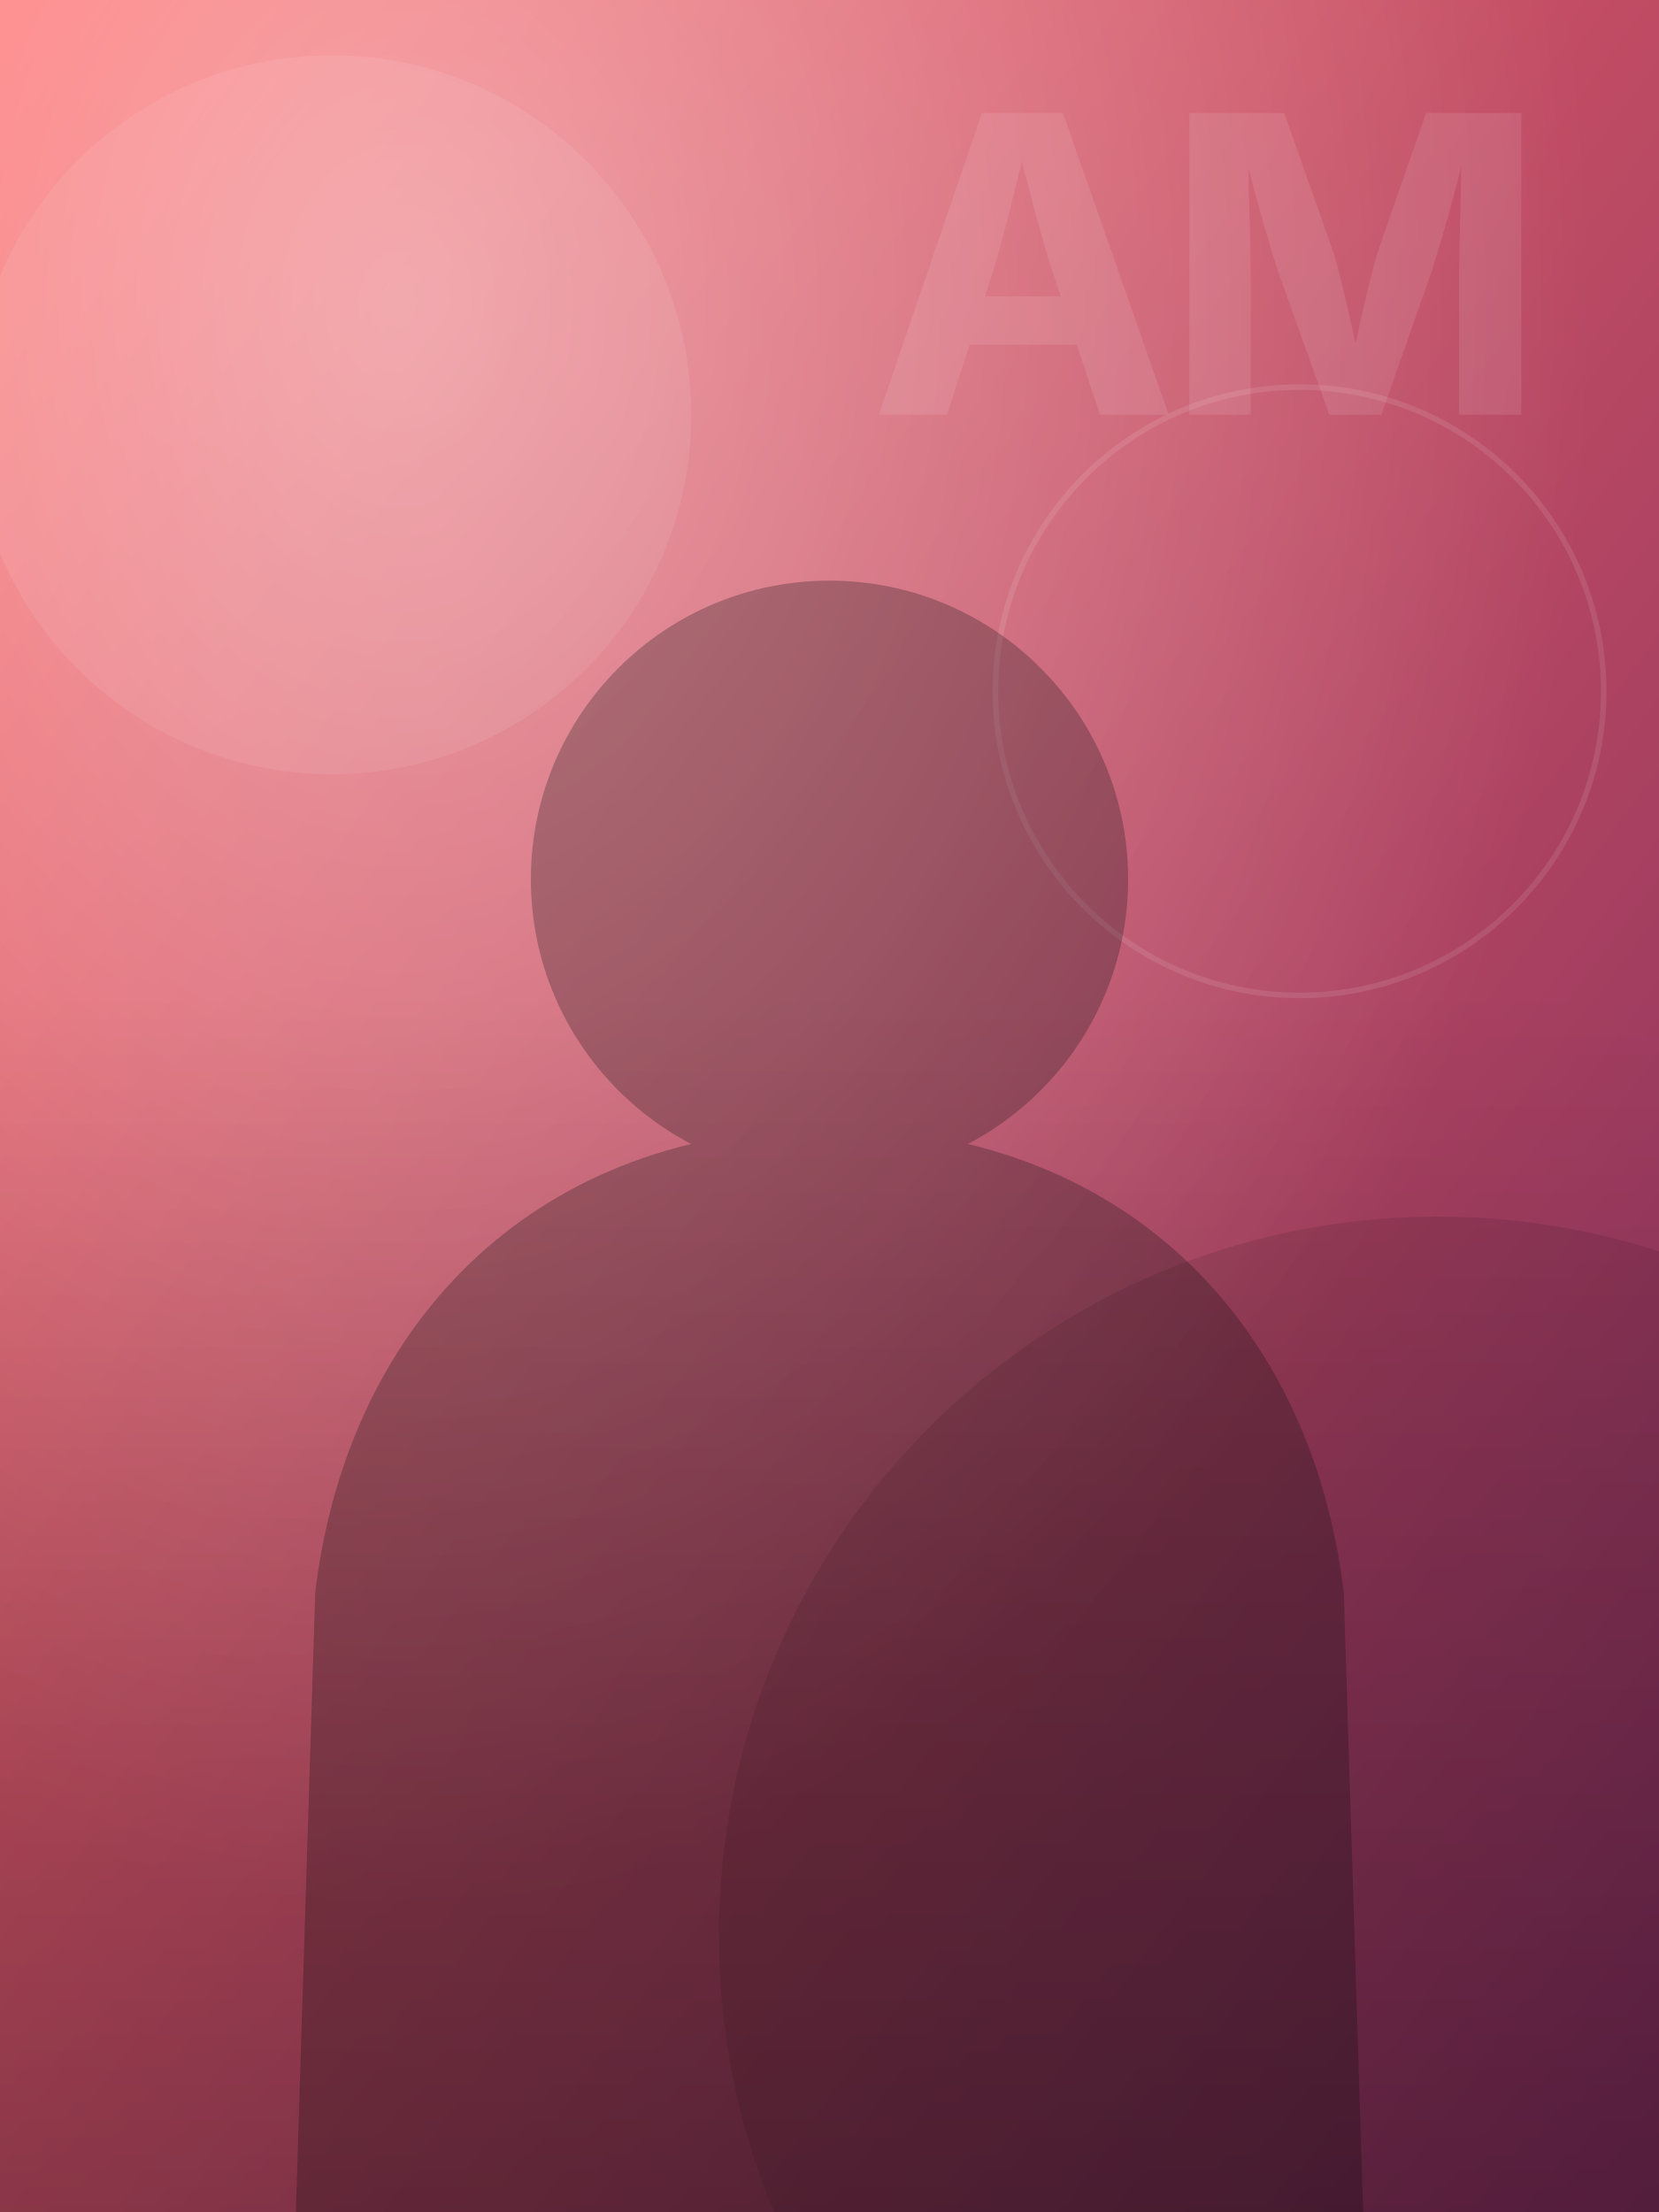
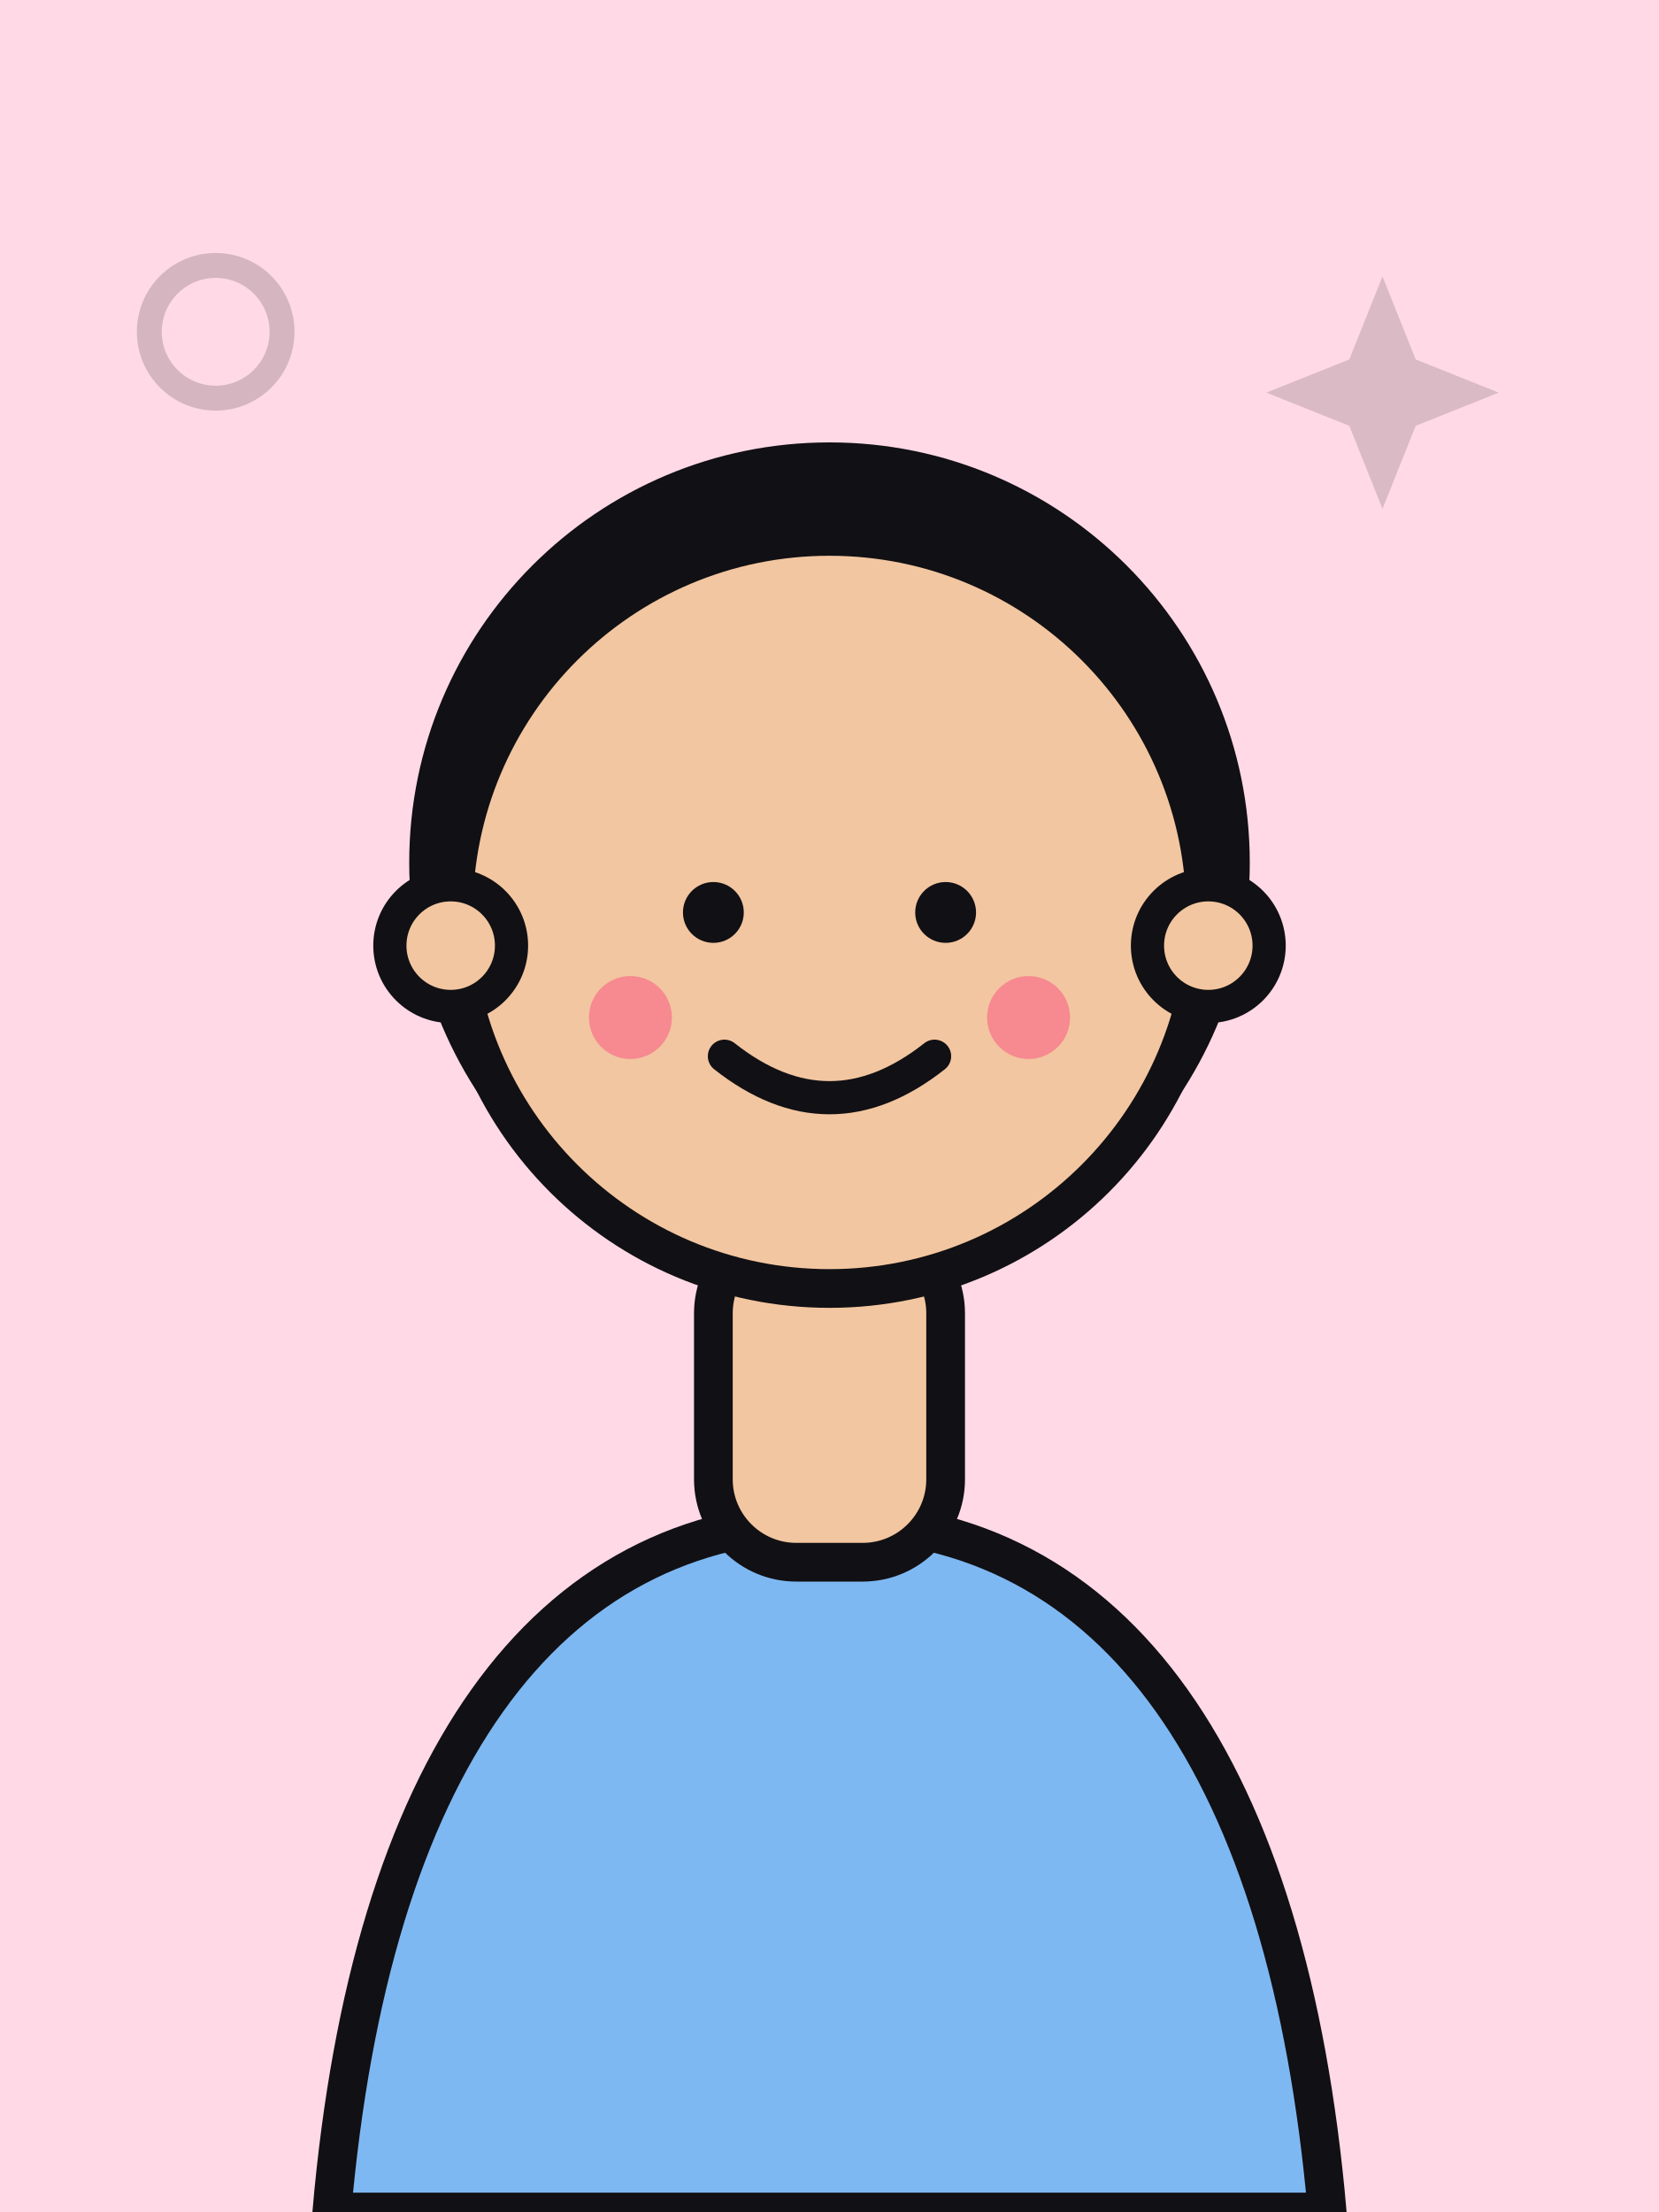
<svg xmlns="http://www.w3.org/2000/svg" viewBox="0 0 600 800" width="600" height="800" role="img" aria-label="Placeholder portrait">
-   <defs>
-     <linearGradient id="bg" x1="0" y1="0" x2="1" y2="1">
-       <stop offset="0" stop-color="#ff6b6b" />
-       <stop offset="1" stop-color="#7f2c5c" />
-     </linearGradient>
-     <radialGradient id="glow" cx="24%" cy="14%" r="72%">
-       <stop offset="0" stop-color="#ffffff" stop-opacity="0.42" />
-       <stop offset="1" stop-color="#ffffff" stop-opacity="0" />
-     </radialGradient>
-     <linearGradient id="shade" x1="0" y1="0" x2="0" y2="1">
-       <stop offset="0.45" stop-color="#000000" stop-opacity="0" />
-       <stop offset="1" stop-color="#000000" stop-opacity="0.28" />
-     </linearGradient>
-   </defs>
-   <rect width="600" height="800" fill="url(#bg)" />
-   <rect width="600" height="800" fill="url(#glow)" />
-   <circle cx="120" cy="150" r="130" fill="#ffffff" opacity="0.08" />
-   <circle cx="470" cy="250" r="110" fill="none" stroke="#ffffff" stroke-opacity="0.10" stroke-width="2" />
-   <circle cx="520" cy="700" r="260" fill="#000000" opacity="0.10" />
-   <g fill="#0a0a10" opacity="0.26">
-     <circle cx="300" cy="318" r="108" />
-     <path d="M300 408c-104 0-174 68-186 168l-7 224h386l-7-224c-12-100-82-168-186-168z" />
+   <rect width="600" height="800" fill="#FFD9E5" />
+   <circle cx="78" cy="120" r="24" fill="none" stroke="#111014" stroke-width="9" opacity=".18" />
+   <path d="M500 100l12 30 30 12-30 12-12 30-12-30-30-12 30-12z" fill="#111014" opacity=".16" />
+   <circle cx="300" cy="312" r="152" fill="#111014" />
+   <path d="M120 800c14-160 76-250 180-250s166 90 180 250z" fill="#7EB8F2" stroke="#111014" stroke-width="14" />
+   <rect x="258" y="445" width="84" height="120" rx="30" fill="#F2C6A0" stroke="#111014" stroke-width="14" />
+   <circle cx="300" cy="330" r="136" fill="#F2C6A0" stroke="#111014" stroke-width="14" />
+   <circle cx="163" cy="342" r="22" fill="#F2C6A0" stroke="#111014" stroke-width="12" />
+   <circle cx="437" cy="342" r="22" fill="#F2C6A0" stroke="#111014" stroke-width="12" />
+   <g fill="#111014">
+     <circle cx="258" cy="330" r="11" />
+     <circle cx="342" cy="330" r="11" />
  </g>
-   <text x="560" y="150" text-anchor="end" font-family="Inter, 'Segoe UI', Arial, sans-serif" font-size="150" font-weight="700" letter-spacing="-6" fill="#ffffff" opacity="0.10">AM</text>
-   <rect width="600" height="800" fill="url(#shade)" />
+   <path d="M262 382q38 30 76 0" fill="none" stroke="#111014" stroke-width="12" stroke-linecap="round" />
+   <g fill="#FF2D78" opacity=".4">
+     <circle cx="228" cy="368" r="15" />
+     <circle cx="372" cy="368" r="15" />
+   </g>
</svg>
